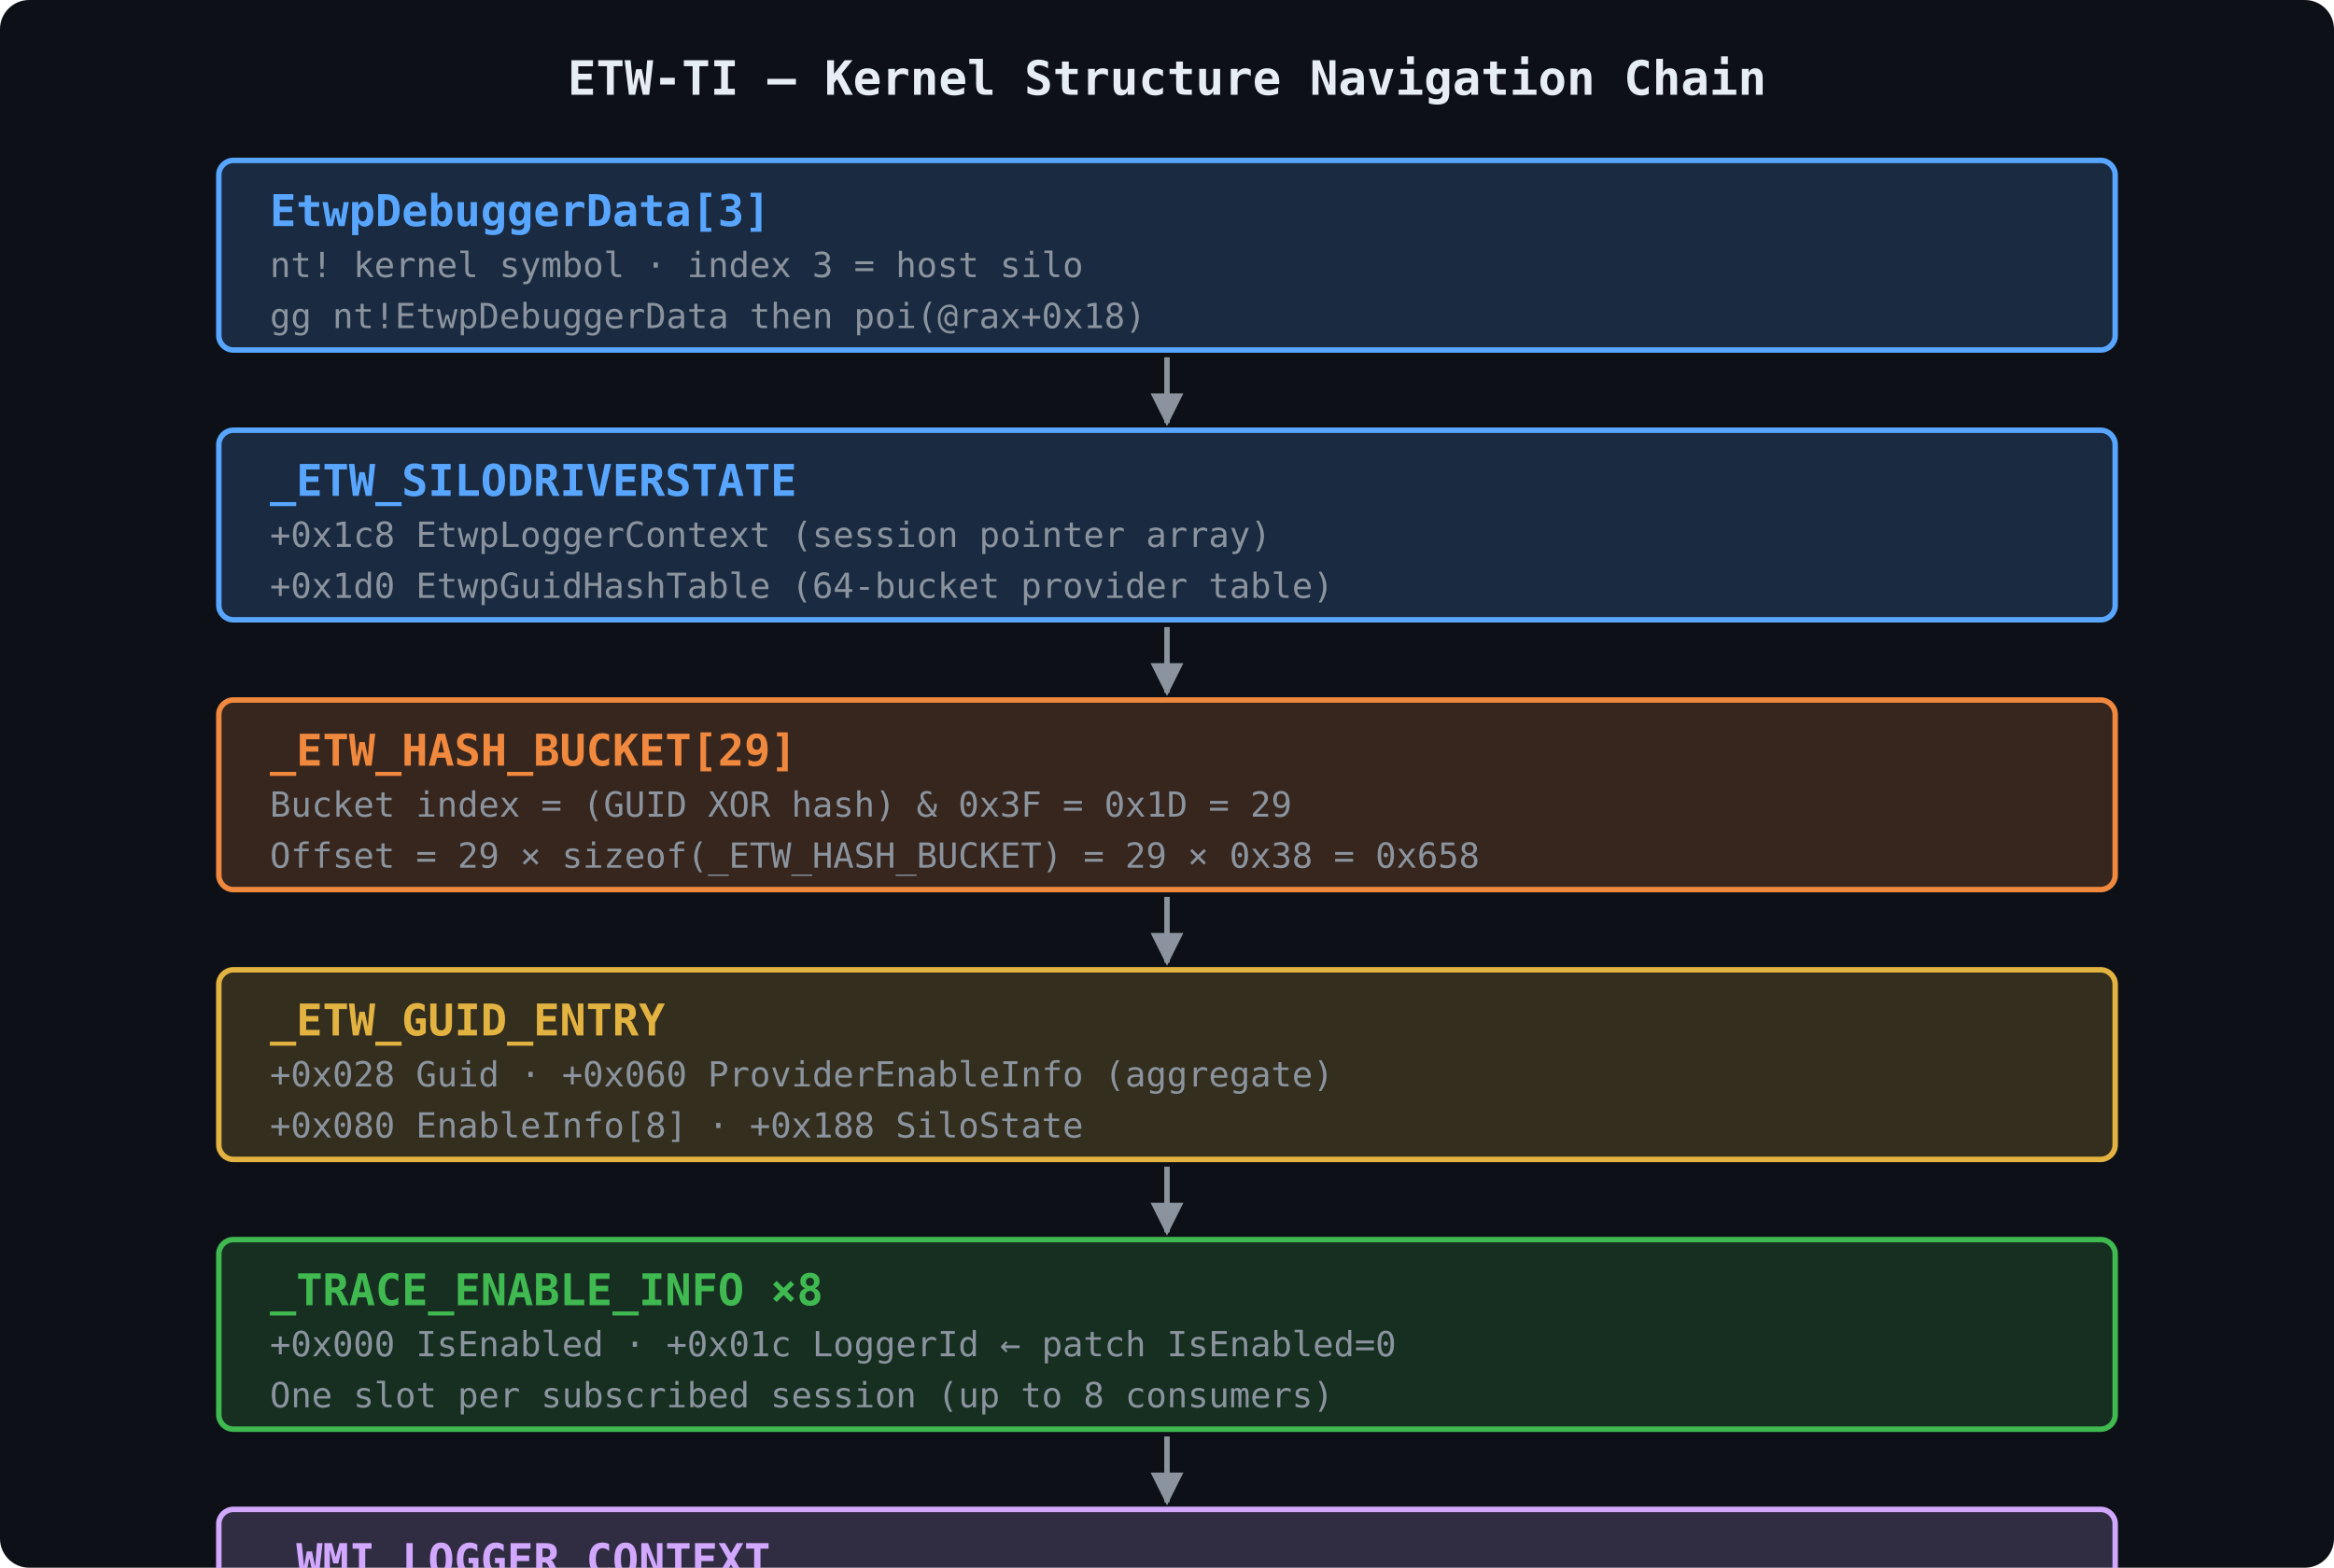
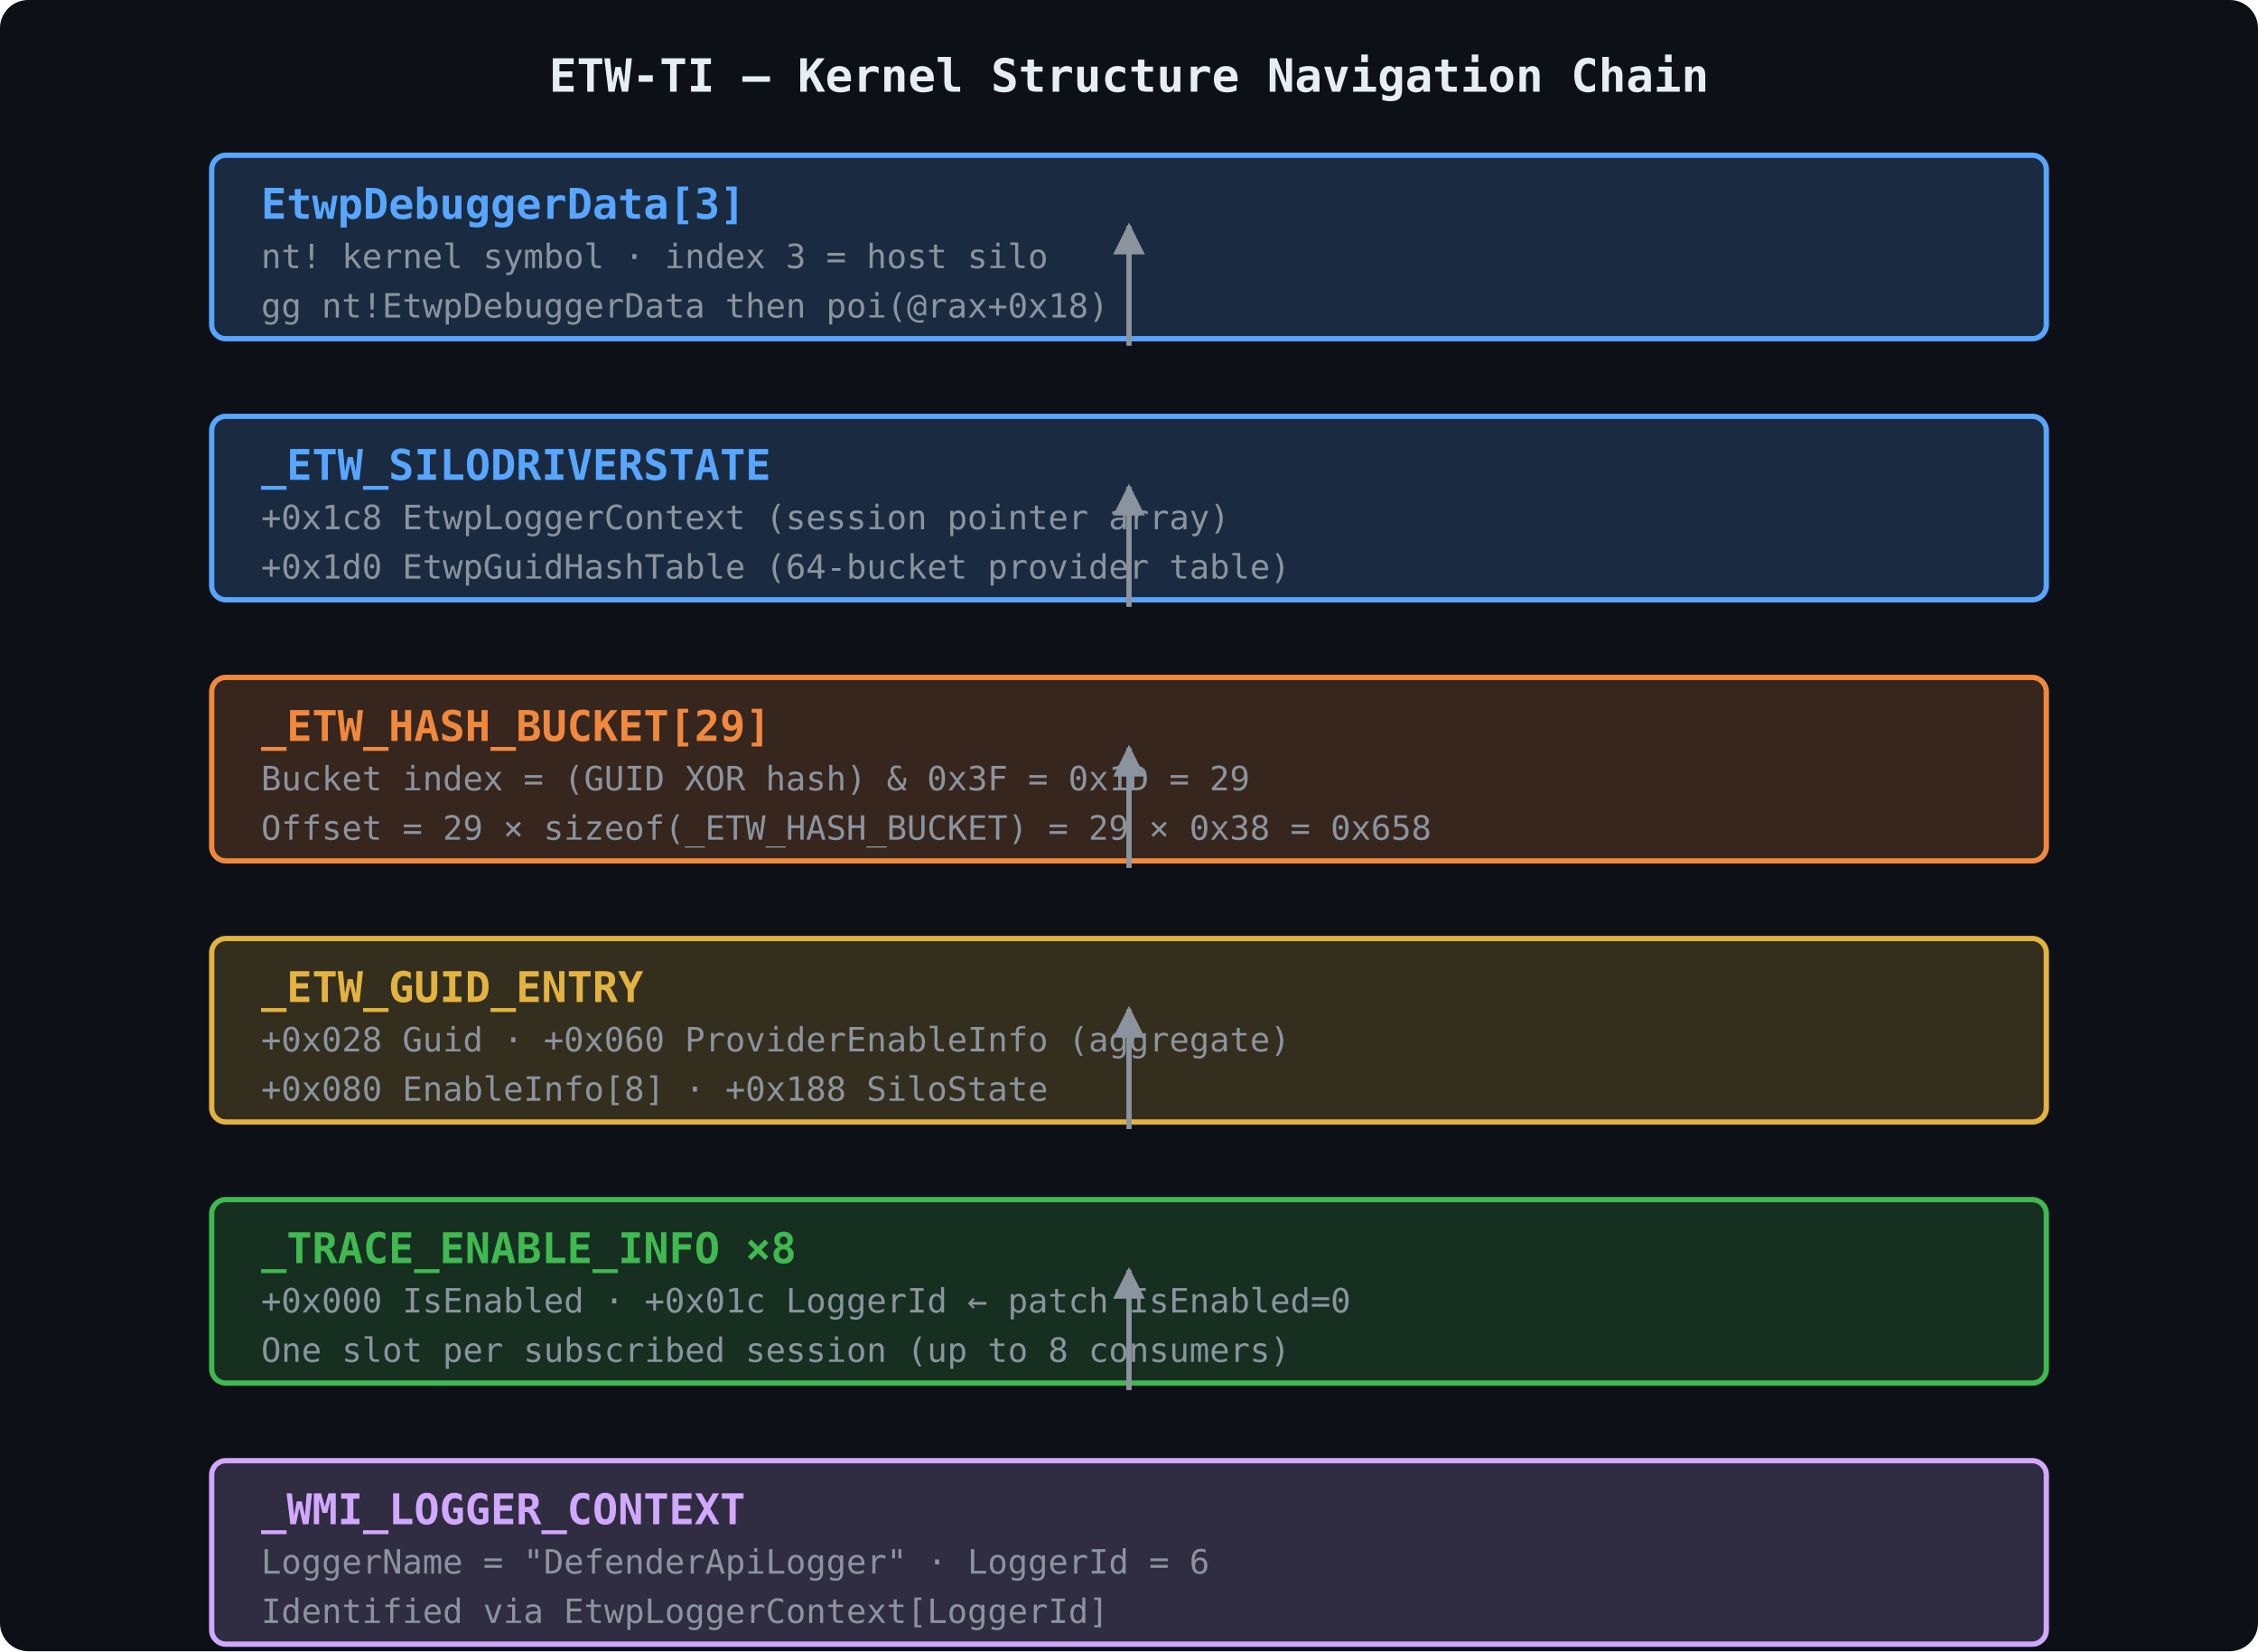
- <svg xmlns="http://www.w3.org/2000/svg" width="640" height="430" viewBox="0 0 640 430">
-   <rect x="0" y="0" width="640" height="430" fill="#0d1117" stroke="none" stroke-width="0" rx="8" />
+ <svg xmlns="http://www.w3.org/2000/svg" width="640" height="468" viewBox="0 0 640 468">
+   <rect x="0" y="0" width="640" height="468" fill="#0d1117" stroke="none" stroke-width="0" rx="8" />
  <text x="320" y="26" fill="#e6edf3" font-size="13" font-family="JetBrains Mono,Consolas,monospace" font-weight="bold" text-anchor="middle">ETW-TI — Kernel Structure Navigation Chain</text>
  <defs>
    <marker id="da" viewBox="0 0 10 10" refX="9" refY="5" markerWidth="6" markerHeight="6" orient="auto">
      <path d="M0,0 L10,5 L0,10 z" fill="#8b949e" />
    </marker>
  </defs>
  <rect x="60" y="44" width="520" height="52" fill="rgba(88,166,255,0.18)" stroke="#58a6ff" stroke-width="1.5" rx="4" />
  <text x="74" y="62" fill="#58a6ff" font-size="12" font-family="JetBrains Mono,Consolas,monospace" font-weight="bold">EtwpDebuggerData[3]</text>
  <text x="74" y="76" fill="#8b949e" font-size="9.5" font-family="JetBrains Mono,Consolas,monospace">nt! kernel symbol  ·  index 3 = host silo</text>
  <text x="74" y="90" fill="#8b949e" font-size="9.5" font-family="JetBrains Mono,Consolas,monospace">gg nt!EtwpDebuggerData  then  poi(@rax+0x18)</text>
-   <line x1="320" y1="98" x2="320" y2="116" stroke="#8b949e" stroke-width="1.5" marker-end="url(#da)" />
+   <line x1="320" y1="98" x2="320" y2="64" stroke="#8b949e" stroke-width="1.5" marker-end="url(#da)" />
  <rect x="60" y="118" width="520" height="52" fill="rgba(88,166,255,0.18)" stroke="#58a6ff" stroke-width="1.5" rx="4" />
  <text x="74" y="136" fill="#58a6ff" font-size="12" font-family="JetBrains Mono,Consolas,monospace" font-weight="bold">_ETW_SILODRIVERSTATE</text>
  <text x="74" y="150" fill="#8b949e" font-size="9.5" font-family="JetBrains Mono,Consolas,monospace">+0x1c8  EtwpLoggerContext  (session pointer array)</text>
  <text x="74" y="164" fill="#8b949e" font-size="9.5" font-family="JetBrains Mono,Consolas,monospace">+0x1d0  EtwpGuidHashTable  (64-bucket provider table)</text>
-   <line x1="320" y1="172" x2="320" y2="190" stroke="#8b949e" stroke-width="1.5" marker-end="url(#da)" />
+   <line x1="320" y1="172" x2="320" y2="138" stroke="#8b949e" stroke-width="1.5" marker-end="url(#da)" />
  <rect x="60" y="192" width="520" height="52" fill="rgba(240,136,62,0.18)" stroke="#f0883e" stroke-width="1.5" rx="4" />
  <text x="74" y="210" fill="#f0883e" font-size="12" font-family="JetBrains Mono,Consolas,monospace" font-weight="bold">_ETW_HASH_BUCKET[29]</text>
  <text x="74" y="224" fill="#8b949e" font-size="9.5" font-family="JetBrains Mono,Consolas,monospace">Bucket index = (GUID XOR hash) &amp; 0x3F = 0x1D = 29</text>
  <text x="74" y="238" fill="#8b949e" font-size="9.5" font-family="JetBrains Mono,Consolas,monospace">Offset = 29 × sizeof(_ETW_HASH_BUCKET) = 29 × 0x38 = 0x658</text>
-   <line x1="320" y1="246" x2="320" y2="264" stroke="#8b949e" stroke-width="1.5" marker-end="url(#da)" />
+   <line x1="320" y1="246" x2="320" y2="212" stroke="#8b949e" stroke-width="1.5" marker-end="url(#da)" />
  <rect x="60" y="266" width="520" height="52" fill="rgba(227,179,65,0.18)" stroke="#e3b341" stroke-width="1.5" rx="4" />
  <text x="74" y="284" fill="#e3b341" font-size="12" font-family="JetBrains Mono,Consolas,monospace" font-weight="bold">_ETW_GUID_ENTRY</text>
  <text x="74" y="298" fill="#8b949e" font-size="9.5" font-family="JetBrains Mono,Consolas,monospace">+0x028 Guid  ·  +0x060 ProviderEnableInfo (aggregate)</text>
  <text x="74" y="312" fill="#8b949e" font-size="9.5" font-family="JetBrains Mono,Consolas,monospace">+0x080 EnableInfo[8]  ·  +0x188 SiloState</text>
-   <line x1="320" y1="320" x2="320" y2="338" stroke="#8b949e" stroke-width="1.5" marker-end="url(#da)" />
+   <line x1="320" y1="320" x2="320" y2="286" stroke="#8b949e" stroke-width="1.5" marker-end="url(#da)" />
  <rect x="60" y="340" width="520" height="52" fill="rgba(63,185,80,0.18)" stroke="#3fb950" stroke-width="1.5" rx="4" />
  <text x="74" y="358" fill="#3fb950" font-size="12" font-family="JetBrains Mono,Consolas,monospace" font-weight="bold">_TRACE_ENABLE_INFO  ×8</text>
  <text x="74" y="372" fill="#8b949e" font-size="9.5" font-family="JetBrains Mono,Consolas,monospace">+0x000 IsEnabled  ·  +0x01c LoggerId  ←  patch IsEnabled=0</text>
  <text x="74" y="386" fill="#8b949e" font-size="9.5" font-family="JetBrains Mono,Consolas,monospace">One slot per subscribed session (up to 8 consumers)</text>
-   <line x1="320" y1="394" x2="320" y2="412" stroke="#8b949e" stroke-width="1.5" marker-end="url(#da)" />
+   <line x1="320" y1="394" x2="320" y2="360" stroke="#8b949e" stroke-width="1.5" marker-end="url(#da)" />
  <rect x="60" y="414" width="520" height="52" fill="rgba(210,168,255,0.18)" stroke="#d2a8ff" stroke-width="1.5" rx="4" />
  <text x="74" y="432" fill="#d2a8ff" font-size="12" font-family="JetBrains Mono,Consolas,monospace" font-weight="bold">_WMI_LOGGER_CONTEXT</text>
  <text x="74" y="446" fill="#8b949e" font-size="9.5" font-family="JetBrains Mono,Consolas,monospace">LoggerName = "DefenderApiLogger"  ·  LoggerId = 6</text>
  <text x="74" y="460" fill="#8b949e" font-size="9.5" font-family="JetBrains Mono,Consolas,monospace">Identified via EtwpLoggerContext[LoggerId]</text>
</svg>
